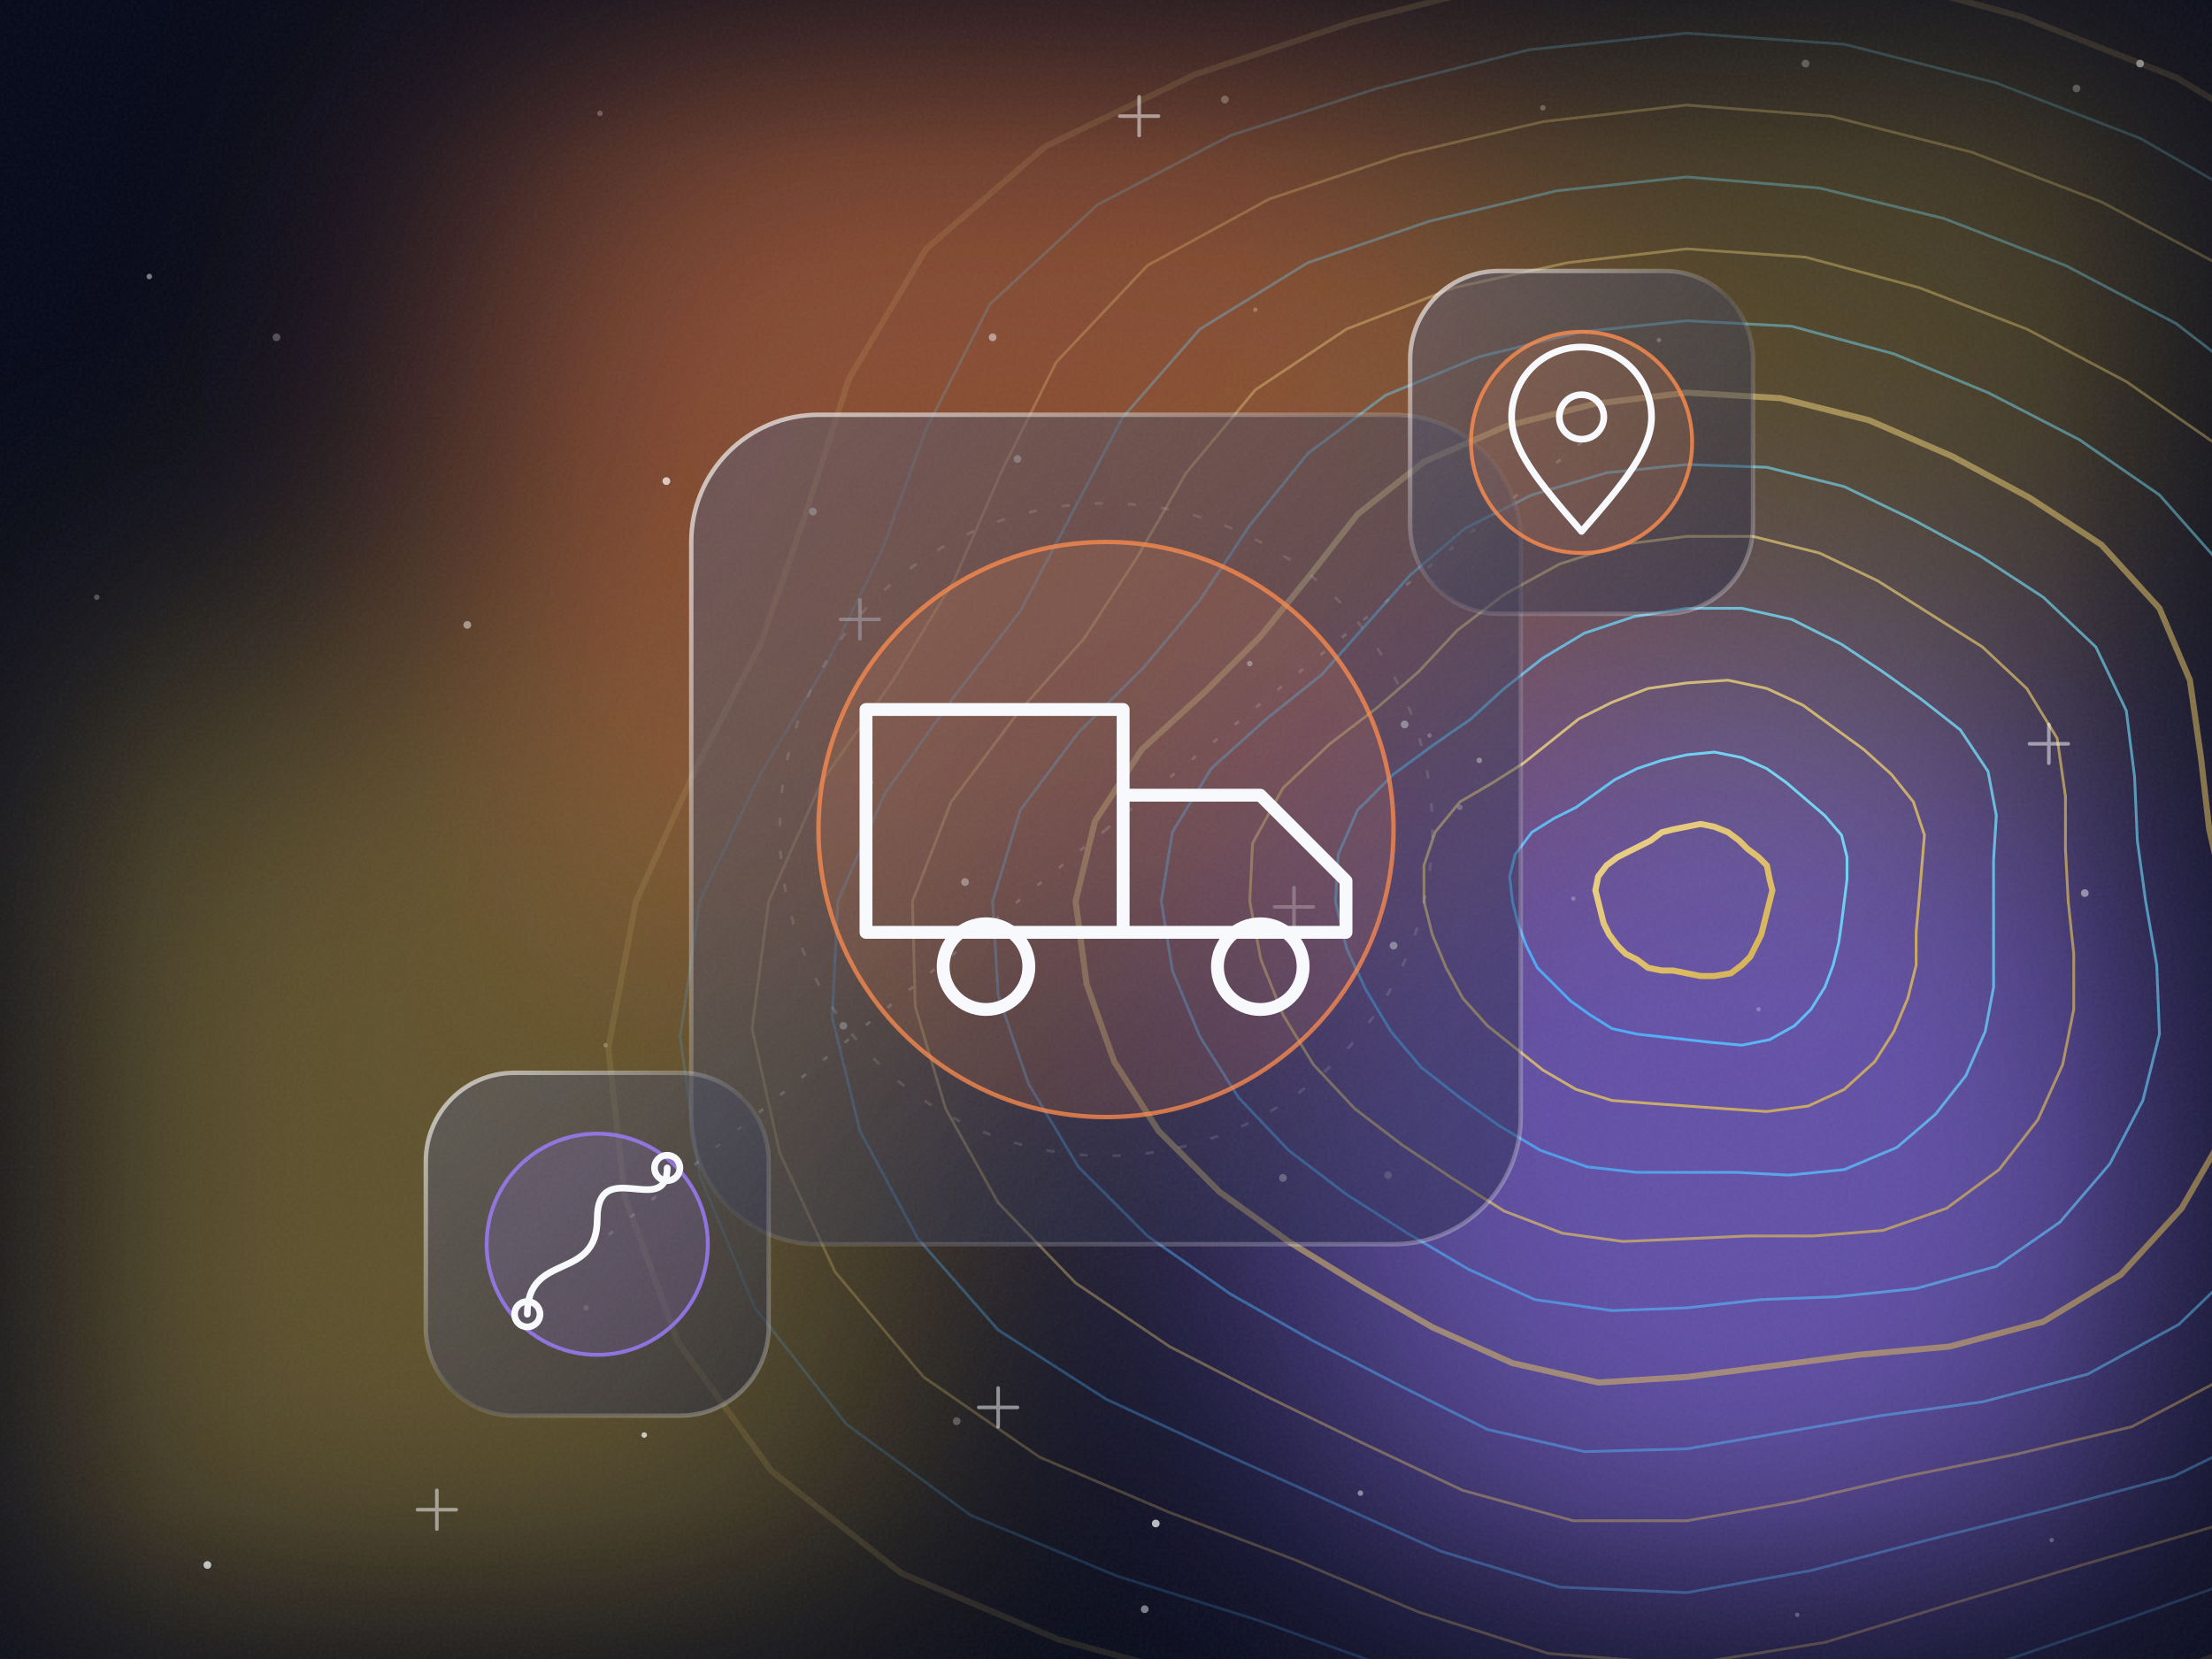
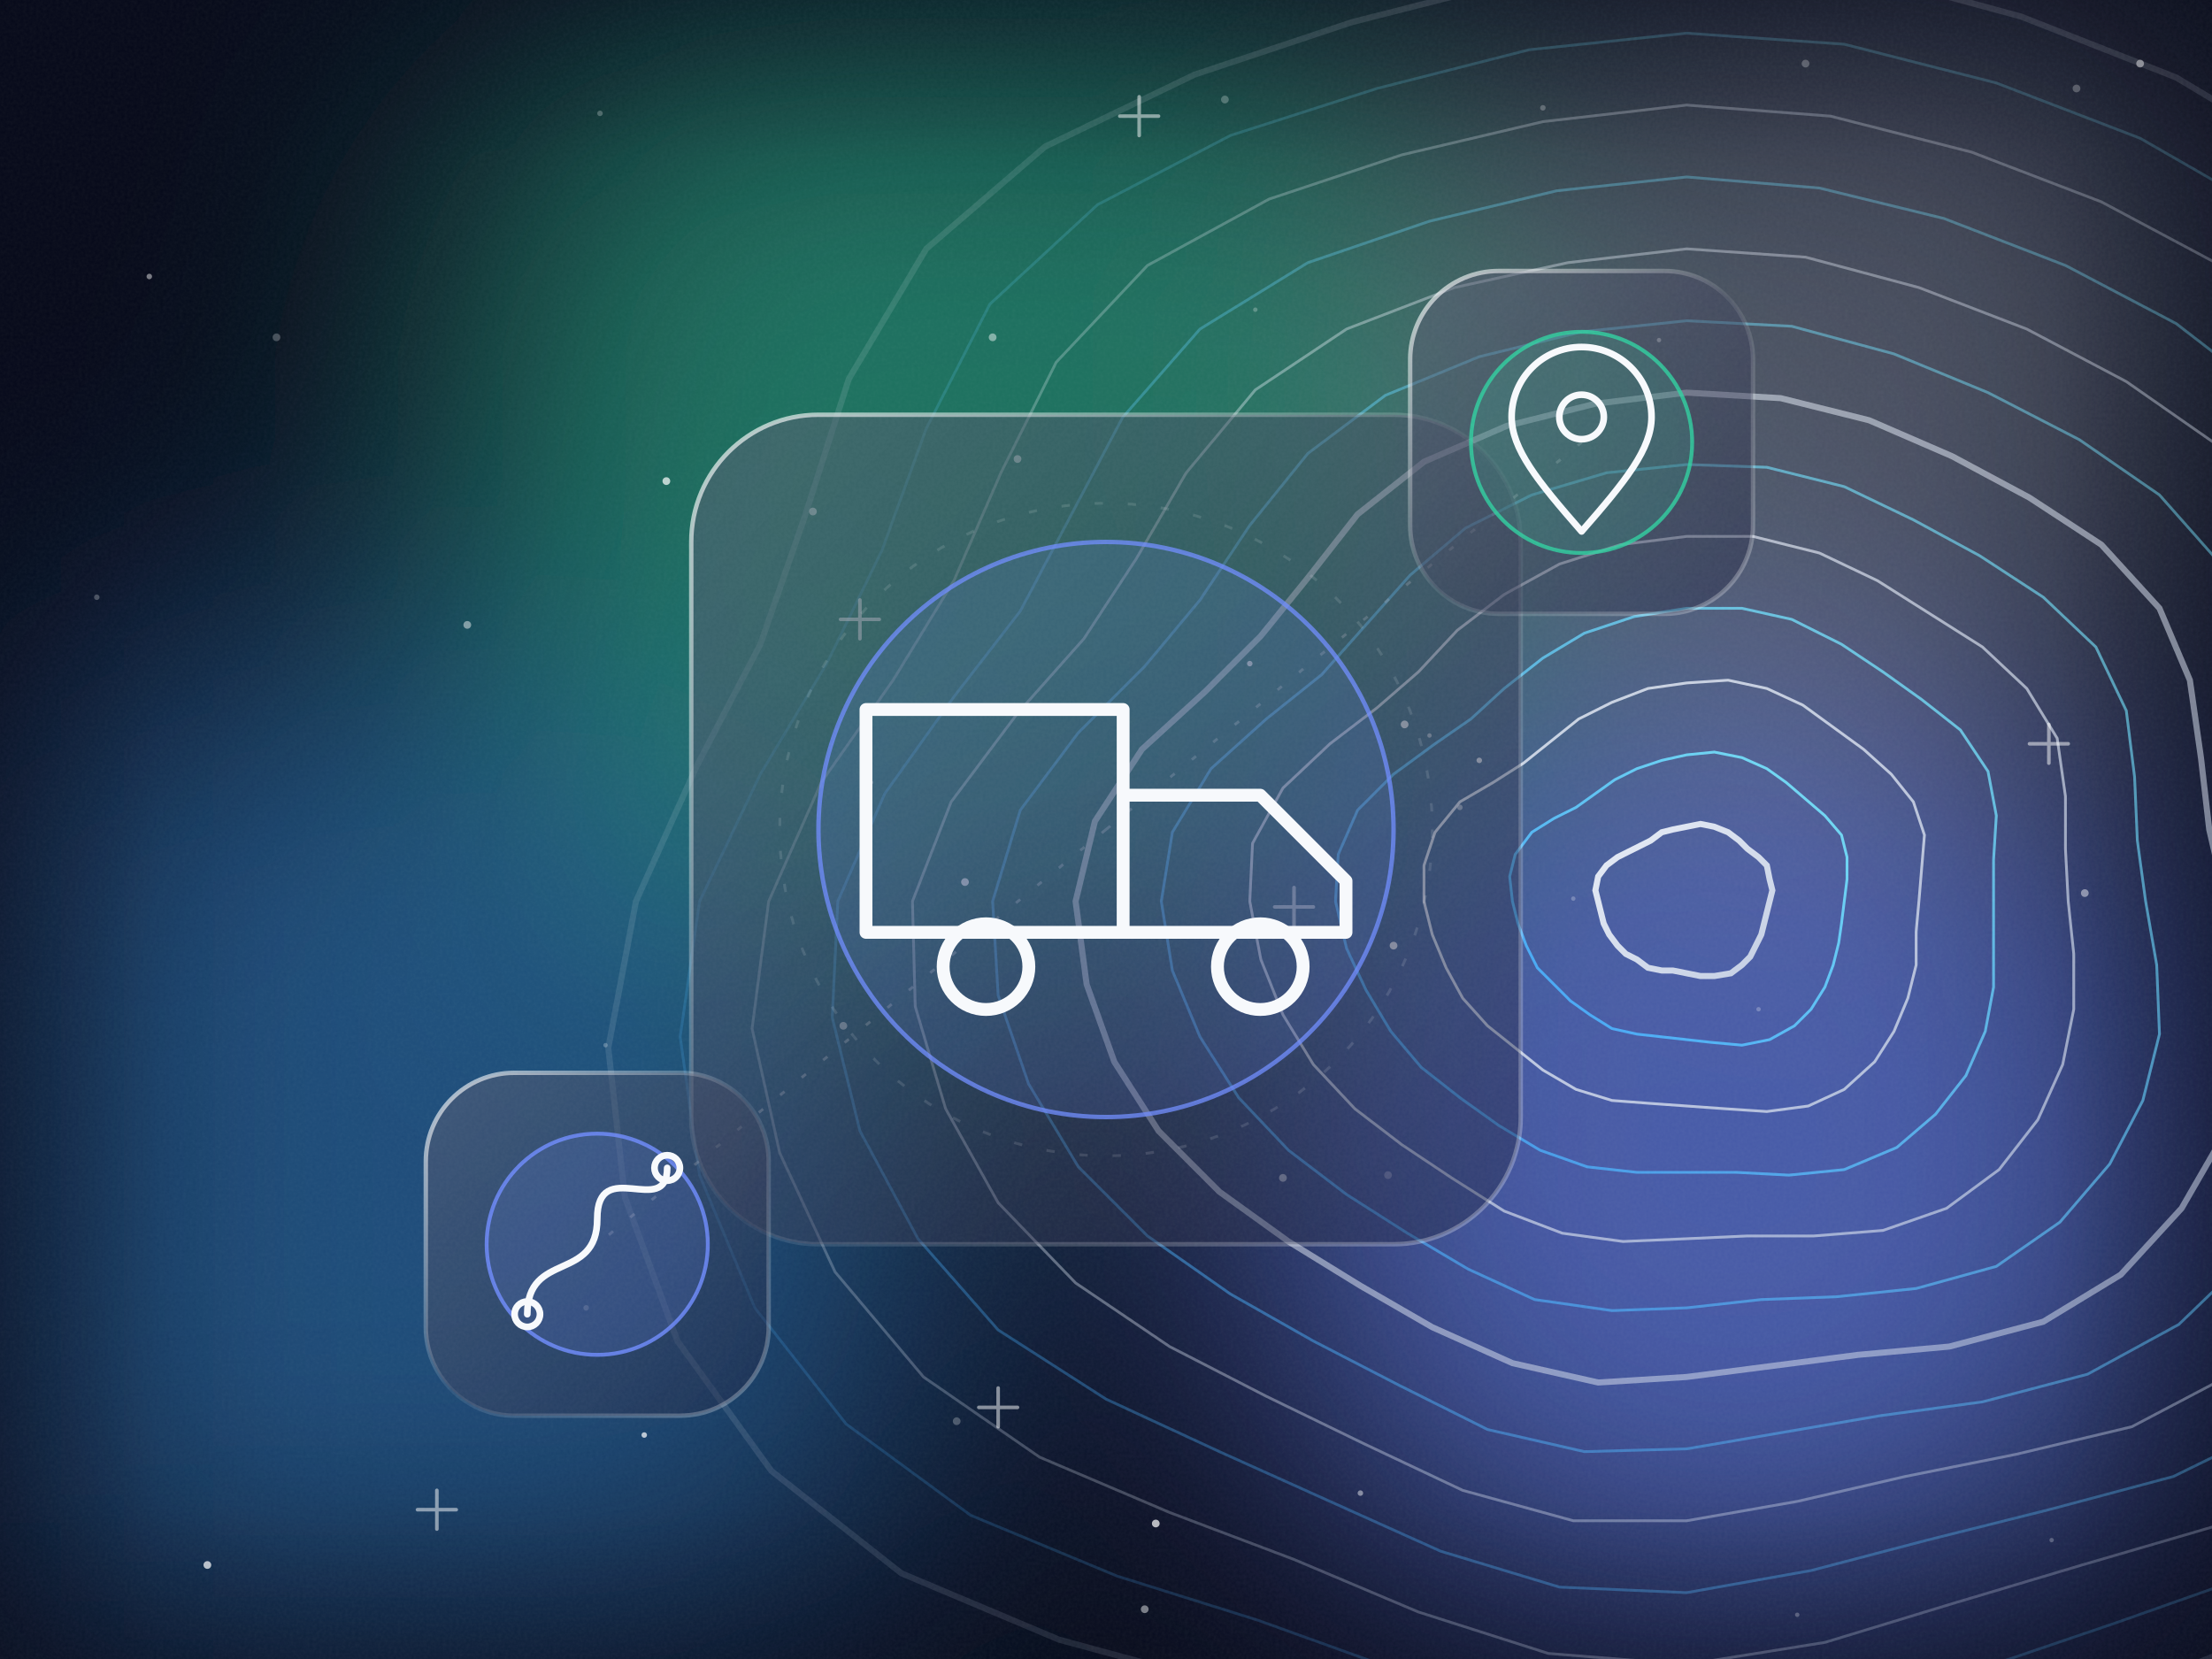
<svg xmlns="http://www.w3.org/2000/svg" viewBox="0 0 800 600" preserveAspectRatio="xMidYMid slice">
  <defs>
    <linearGradient id="gs" x1="0" y1="0" x2="1" y2="1">
      <stop offset="0" stop-color="#fff" stop-opacity=".7" />
      <stop offset=".5" stop-color="#fff" stop-opacity=".08" />
      <stop offset="1" stop-color="#fff" stop-opacity=".3" />
    </linearGradient>
    <linearGradient id="gf" x1="0" y1="0" x2="1" y2="1">
      <stop offset="0" stop-color="#fff" stop-opacity=".17" />
      <stop offset="1" stop-color="#fff" stop-opacity=".03" />
    </linearGradient>
    <linearGradient id="st1" x1="0" y1="0" x2="1" y2="1">
-       <stop offset="0" stop-color="#f1d98a" />
-       <stop offset="1" stop-color="#d9b44a" />
+       <stop offset="0" stop-color="#eef3fb" />
+       <stop offset="1" stop-color="#c9d3e6" />
    </linearGradient>
    <linearGradient id="st2" x1="0" y1="1" x2="1" y2="0">
      <stop offset="0" stop-color="#3ea6ff" />
      <stop offset="1" stop-color="#7cf0ff" />
    </linearGradient>
    <radialGradient id="orb">
      <stop offset="0" stop-color="#fff6d2" />
-       <stop offset=".35" stop-color="#d9b44a" />
-       <stop offset="1" stop-color="#d9b44a" stop-opacity="0" />
+       <stop offset=".35" stop-color="#c9d3e6" />
+       <stop offset="1" stop-color="#c9d3e6" stop-opacity="0" />
    </radialGradient>
    <filter id="grain" x="0" y="0" width="100%" height="100%">
      <feTurbulence type="fractalNoise" baseFrequency=".85" numOctaves="2" seed="4" />
      <feColorMatrix type="matrix" values="0 0 0 0 1  0 0 0 0 1  0 0 0 0 1  0 0 0 .55 0" />
    </filter>
    <filter id="b60" x="-50%" y="-50%" width="200%" height="200%">
      <feGaussianBlur stdDeviation="60" />
    </filter>
    <filter id="b24" x="-50%" y="-50%" width="200%" height="200%">
      <feGaussianBlur stdDeviation="24" />
    </filter>
  </defs>
  <rect width="800" height="600" fill="#050818" />
  <g filter="url(#b60)">
-     <circle cx="132" cy="442" r="210" fill="#d9b44a" opacity="0.42" />
-     <circle cx="359" cy="157" r="198" fill="#ff8a4a" opacity="0.52" />
-     <circle cx="628" cy="420" r="180" fill="#9b7bff" opacity="0.62" />
-     <circle cx="660" cy="132" r="150" fill="#d9b44a" opacity=".35" />
+     <circle cx="132" cy="442" r="210" fill="#3ea6ff" opacity="0.42" />
+     <circle cx="359" cy="157" r="198" fill="#2fd0a0" opacity="0.52" />
+     <circle cx="628" cy="420" r="180" fill="#6f8cff" opacity="0.62" />
+     <circle cx="660" cy="132" r="150" fill="#c9d3e6" opacity=".35" />
  </g>
  <path d="M640 326 L639 330 L638 334 L637 338 L635 342 L633 346 L630 349 L626 352 L620 353 L615 353 L610 352 L605 351 L601 351 L596 350 L592 347 L588 345 L585 342 L582 338 L580 334 L579 330 L578 326 L577 322 L578 317 L581 313 L585 310 L589 308 L593 306 L597 304 L601 301 L605 300 L610 299 L615 298 L620 299 L625 301 L629 304 L632 307 L636 310 L639 313 L640 318 L641 322Z" fill="none" stroke="url(#st1)" stroke-width="2.2" stroke-opacity="0.95" />
  <path d="M667 326 L666 334 L665 341 L663 349 L660 357 L655 365 L649 371 L640 376 L630 378 L619 377 L610 376 L601 375 L592 374 L583 372 L575 367 L568 362 L562 356 L556 350 L552 342 L549 334 L547 326 L546 317 L548 309 L554 301 L562 296 L570 292 L577 287 L584 282 L592 278 L601 275 L610 273 L620 272 L630 274 L639 278 L646 283 L653 289 L660 295 L666 302 L668 310 L668 318Z" fill="none" stroke="url(#st2)" stroke-width="1.0" stroke-opacity="0.88" />
  <path d="M694 326 L693 337 L693 349 L690 361 L685 373 L678 384 L667 394 L654 400 L639 402 L624 401 L610 400 L596 399 L583 398 L570 394 L558 387 L548 379 L538 371 L529 361 L523 350 L518 338 L515 326 L515 313 L519 301 L528 290 L540 283 L551 276 L561 268 L571 260 L583 254 L596 249 L610 247 L625 246 L639 249 L652 255 L663 263 L674 271 L684 280 L692 290 L696 302 L695 314Z" fill="none" stroke="url(#st1)" stroke-width="1.0" stroke-opacity="0.81" />
  <path d="M721 326 L721 341 L721 357 L718 373 L711 389 L700 403 L686 415 L667 423 L647 425 L628 424 L610 424 L592 424 L574 422 L557 416 L542 407 L528 397 L514 386 L503 373 L494 358 L487 343 L483 326 L484 309 L491 293 L504 280 L519 269 L532 260 L544 249 L558 238 L573 229 L591 223 L610 220 L630 220 L648 224 L666 233 L681 243 L695 253 L709 264 L719 279 L722 295 L721 311Z" fill="none" stroke="url(#st2)" stroke-width="1.0" stroke-opacity="0.74" />
  <path d="M748 326 L750 345 L750 365 L746 385 L737 405 L723 423 L704 437 L681 445 L656 447 L632 447 L610 448 L587 449 L565 446 L544 438 L525 426 L507 414 L490 401 L475 385 L464 367 L456 347 L452 326 L453 305 L464 285 L481 269 L498 256 L513 243 L527 228 L544 215 L564 204 L586 197 L610 194 L634 194 L658 200 L679 210 L698 222 L717 234 L733 249 L744 267 L747 288 L747 307Z" fill="none" stroke="url(#st1)" stroke-width="1.0" stroke-opacity="0.67" />
  <path d="M776 326 L780 349 L781 374 L775 398 L763 421 L745 442 L722 458 L693 466 L664 469 L637 470 L610 473 L583 474 L555 470 L531 459 L509 446 L487 432 L466 416 L448 397 L434 375 L424 351 L420 326 L424 301 L438 278 L458 260 L478 244 L494 226 L510 208 L530 191 L554 179 L581 171 L610 168 L639 169 L667 176 L692 188 L716 201 L739 216 L758 234 L769 257 L772 281 L773 304Z" fill="none" stroke="url(#st2)" stroke-width="1.0" stroke-opacity="0.60" />
  <path d="M805 326 L811 353 L812 382 L804 411 L789 437 L767 461 L739 478 L705 487 L672 490 L641 494 L610 498 L578 500 L547 493 L518 480 L492 465 L466 449 L441 431 L419 409 L403 384 L393 356 L389 326 L396 297 L413 271 L436 250 L456 230 L473 209 L491 186 L515 167 L545 154 L577 146 L610 142 L644 144 L676 152 L706 165 L734 180 L760 197 L781 220 L792 246 L796 274 L799 300Z" fill="none" stroke="url(#st1)" stroke-width="2.2" stroke-opacity="0.53" />
  <path d="M835 326 L843 358 L843 391 L833 423 L815 453 L788 479 L755 497 L717 507 L680 512 L645 518 L610 524 L573 525 L538 517 L506 501 L475 485 L445 468 L415 447 L390 422 L372 392 L361 360 L359 326 L369 293 L390 265 L414 241 L434 217 L452 190 L473 164 L501 143 L535 129 L572 120 L610 116 L648 118 L685 128 L719 142 L752 159 L781 179 L804 205 L815 236 L820 268 L825 297Z" fill="none" stroke="url(#st2)" stroke-width="1.0" stroke-opacity="0.46" />
  <path d="M867 326 L877 362 L875 400 L862 436 L840 469 L809 496 L771 516 L729 526 L689 534 L650 543 L610 550 L569 550 L529 539 L493 522 L458 505 L423 487 L389 464 L361 435 L342 401 L331 364 L330 326 L344 290 L368 258 L392 231 L411 202 L429 171 L454 141 L487 119 L526 104 L567 95 L610 90 L653 93 L694 104 L733 119 L769 138 L802 161 L825 192 L837 227 L843 261 L853 293Z" fill="none" stroke="url(#st1)" stroke-width="1.0" stroke-opacity="0.39" />
  <path d="M900 326 L911 367 L907 409 L890 448 L864 484 L829 513 L786 534 L741 546 L697 557 L655 568 L610 576 L564 574 L521 561 L481 543 L441 525 L400 506 L361 481 L332 448 L311 409 L301 368 L303 326 L320 287 L345 252 L369 221 L387 187 L406 151 L434 119 L473 95 L517 80 L563 69 L610 64 L658 68 L703 79 L747 96 L787 117 L822 144 L846 179 L858 218 L868 254 L883 289Z" fill="none" stroke="url(#st2)" stroke-width="1.0" stroke-opacity="0.33" />
  <path d="M935 326 L945 372 L939 418 L918 460 L887 499 L848 530 L801 552 L753 566 L706 580 L660 594 L610 602 L560 598 L513 583 L468 564 L423 547 L376 527 L334 498 L302 460 L282 417 L272 372 L278 326 L297 283 L323 246 L345 210 L362 171 L382 131 L415 96 L459 72 L507 56 L558 44 L610 38 L662 42 L713 55 L760 73 L805 97 L841 128 L865 167 L879 208 L893 247 L914 285Z" fill="none" stroke="url(#st1)" stroke-width="1.0" stroke-opacity="0.26" />
  <path d="M971 326 L980 376 L969 426 L944 472 L910 513 L866 546 L816 569 L765 587 L715 604 L664 620 L610 628 L556 621 L505 604 L455 586 L404 570 L351 548 L306 515 L273 473 L253 425 L246 375 L253 326 L275 280 L299 240 L319 199 L335 155 L358 110 L397 74 L445 49 L498 32 L553 18 L610 12 L667 16 L722 30 L774 50 L821 77 L859 112 L884 155 L901 199 L921 239 L947 280Z" fill="none" stroke="url(#st2)" stroke-width="1.0" stroke-opacity="0.19" />
  <path d="M1008 326 L1014 381 L998 434 L970 483 L932 526 L885 561 L831 587 L778 608 L725 629 L669 646 L610 652 L551 643 L496 626 L442 609 L383 593 L326 569 L279 532 L245 485 L226 433 L220 379 L230 326 L252 277 L275 233 L291 187 L307 137 L335 90 L378 53 L432 27 L489 8 L548 -7 L610 -14 L672 -10 L731 6 L787 28 L837 58 L876 98 L902 144 L923 189 L950 231 L983 275Z" fill="none" stroke="url(#st1)" stroke-width="2.2" stroke-opacity="0.12" />
  <circle cx="233" cy="519" r="1" fill="#fff" opacity="0.7" />
  <circle cx="774" cy="23" r="1.4" fill="#fff" opacity="0.45" />
  <circle cx="368" cy="166" r="1.4" fill="#fff" opacity="0.45" />
  <circle cx="636" cy="365" r="0.8" fill="#fff" opacity="0.25" />
  <circle cx="359" cy="122" r="1.4" fill="#fff" opacity="0.45" />
  <circle cx="558" cy="39" r="1" fill="#fff" opacity="0.25" />
  <circle cx="454" cy="112" r="0.8" fill="#fff" opacity="0.25" />
  <circle cx="504" cy="342" r="1.4" fill="#fff" opacity="0.7" />
  <circle cx="294" cy="185" r="1.4" fill="#fff" opacity="0.45" />
  <circle cx="443" cy="36" r="1.4" fill="#fff" opacity="0.25" />
  <circle cx="100" cy="122" r="1.4" fill="#fff" opacity="0.25" />
  <circle cx="650" cy="584" r="0.8" fill="#fff" opacity="0.25" />
  <circle cx="569" cy="325" r="0.8" fill="#fff" opacity="0.25" />
  <circle cx="751" cy="32" r="1.4" fill="#fff" opacity="0.25" />
  <circle cx="653" cy="23" r="1.4" fill="#fff" opacity="0.25" />
  <circle cx="600" cy="123" r="0.8" fill="#fff" opacity="0.45" />
  <circle cx="517" cy="266" r="0.8" fill="#fff" opacity="0.45" />
  <circle cx="464" cy="426" r="1.4" fill="#fff" opacity="0.45" />
  <circle cx="414" cy="582" r="1.4" fill="#fff" opacity="0.45" />
  <circle cx="305" cy="371" r="1.4" fill="#fff" opacity="0.45" />
  <circle cx="754" cy="323" r="1.4" fill="#fff" opacity="0.45" />
  <circle cx="508" cy="262" r="1.4" fill="#fff" opacity="0.7" />
  <circle cx="349" cy="319" r="1.4" fill="#fff" opacity="0.7" />
  <circle cx="75" cy="566" r="1.4" fill="#fff" opacity="0.7" />
  <circle cx="452" cy="240" r="1" fill="#fff" opacity="0.7" />
  <circle cx="217" cy="41" r="1" fill="#fff" opacity="0.25" />
  <circle cx="535" cy="275" r="1" fill="#fff" opacity="0.7" />
  <circle cx="418" cy="551" r="1.4" fill="#fff" opacity="0.7" />
  <circle cx="528" cy="292" r="1" fill="#fff" opacity="0.45" />
  <circle cx="742" cy="557" r="0.8" fill="#fff" opacity="0.25" />
  <circle cx="169" cy="226" r="1.4" fill="#fff" opacity="0.45" />
  <circle cx="54" cy="100" r="1" fill="#fff" opacity="0.45" />
  <circle cx="219" cy="378" r="0.8" fill="#fff" opacity="0.25" />
  <circle cx="241" cy="174" r="1.4" fill="#fff" opacity="0.7" />
  <circle cx="315" cy="283" r="0.8" fill="#fff" opacity="0.45" />
  <circle cx="492" cy="540" r="1" fill="#fff" opacity="0.45" />
  <circle cx="212" cy="473" r="1" fill="#fff" opacity="0.25" />
  <circle cx="346" cy="514" r="1.4" fill="#fff" opacity="0.25" />
  <circle cx="35" cy="216" r="1" fill="#fff" opacity="0.25" />
  <circle cx="502" cy="425" r="1.4" fill="#fff" opacity="0.25" />
  <path d="M158 539V553M151 546H165" stroke="#fff" stroke-opacity=".5" stroke-width="1.3" stroke-linecap="round" />
  <path d="M361 502V516M354 509H368" stroke="#fff" stroke-opacity=".5" stroke-width="1.3" stroke-linecap="round" />
  <path d="M468 321V335M461 328H475" stroke="#fff" stroke-opacity=".5" stroke-width="1.3" stroke-linecap="round" />
  <path d="M412 35V49M405 42H419" stroke="#fff" stroke-opacity=".5" stroke-width="1.3" stroke-linecap="round" />
  <path d="M741 262V276M734 269H748" stroke="#fff" stroke-opacity=".5" stroke-width="1.3" stroke-linecap="round" />
  <path d="M311 217V231M304 224H318" stroke="#fff" stroke-opacity=".5" stroke-width="1.3" stroke-linecap="round" />
  <path d="M400 300L572 160" stroke="#fff" stroke-opacity=".3" stroke-dasharray="2 8" />
  <path d="M400 300L216 450" stroke="#fff" stroke-opacity=".3" stroke-dasharray="2 8" />
  <rect x="250.0" y="150.0" width="300" height="300" rx="46" fill="#0a1030" opacity=".4" />
  <rect x="250.0" y="150.0" width="300" height="300" rx="46" fill="url(#gf)" stroke="url(#gs)" stroke-width="1.6" />
-   <circle cx="400" cy="300" r="104" fill="#ff8a4a" opacity=".13" />
-   <circle cx="400" cy="300" r="104" fill="none" stroke="#ff8a4a" stroke-opacity=".75" stroke-width="1.6" />
+   <circle cx="400" cy="300" r="104" fill="#6f8cff" opacity=".13" />
+   <circle cx="400" cy="300" r="104" fill="none" stroke="#6f8cff" stroke-opacity=".75" stroke-width="1.6" />
  <circle cx="400" cy="300" r="118" fill="none" stroke="#fff" stroke-opacity=".12" stroke-dasharray="3 9" />
  <g transform="translate(400 300) scale(3.1)" fill="none" stroke="#f7f9fc" stroke-width="1.5" stroke-linecap="round" stroke-linejoin="round">
    <path d="M-28 -14h30v26h-30z M2 -4h16l10 10v6h-26z" />
    <circle cx="-14" cy="16" r="5" />
    <circle cx="18" cy="16" r="5" />
  </g>
  <rect x="510" y="98" width="124" height="124" rx="32" fill="#0a1030" opacity=".4" />
  <rect x="510" y="98" width="124" height="124" rx="32" fill="url(#gf)" stroke="url(#gs)" stroke-width="1.6" />
-   <circle cx="572" cy="160" r="40" fill="#ff8a4a" opacity=".16" />
-   <circle cx="572" cy="160" r="40" fill="none" stroke="#ff8a4a" stroke-opacity=".8" stroke-width="1.4" />
+   <circle cx="572" cy="160" r="40" fill="#2fd0a0" opacity=".16" />
+   <circle cx="572" cy="160" r="40" fill="none" stroke="#2fd0a0" stroke-opacity=".8" stroke-width="1.4" />
  <g transform="translate(572 160) scale(1.15)" fill="none" stroke="#f7f9fc" stroke-width="2.1" stroke-linecap="round" stroke-linejoin="round">
    <path d="M0 28C-14 12-22 2-22 -8a22 22 0 0 1 44 0C22 2 14 12 0 28z" />
    <circle cx="0" cy="-8" r="7" />
  </g>
  <rect x="154" y="388" width="124" height="124" rx="32" fill="#0a1030" opacity=".4" />
  <rect x="154" y="388" width="124" height="124" rx="32" fill="url(#gf)" stroke="url(#gs)" stroke-width="1.6" />
-   <circle cx="216" cy="450" r="40" fill="#9b7bff" opacity=".16" />
-   <circle cx="216" cy="450" r="40" fill="none" stroke="#9b7bff" stroke-opacity=".8" stroke-width="1.4" />
+   <circle cx="216" cy="450" r="40" fill="#6f8cff" opacity=".16" />
+   <circle cx="216" cy="450" r="40" fill="none" stroke="#6f8cff" stroke-opacity=".8" stroke-width="1.4" />
  <g transform="translate(216 450) scale(1.15)" fill="none" stroke="#f7f9fc" stroke-width="2.1" stroke-linecap="round" stroke-linejoin="round">
    <path d="M-22 22C-22 2 0 12 0 -8S22 -8 22 -24" />
    <circle cx="-22" cy="22" r="4" />
    <circle cx="22" cy="-24" r="4" />
  </g>
  <rect width="800" height="600" filter="url(#grain)" opacity="0.08" />
</svg>
